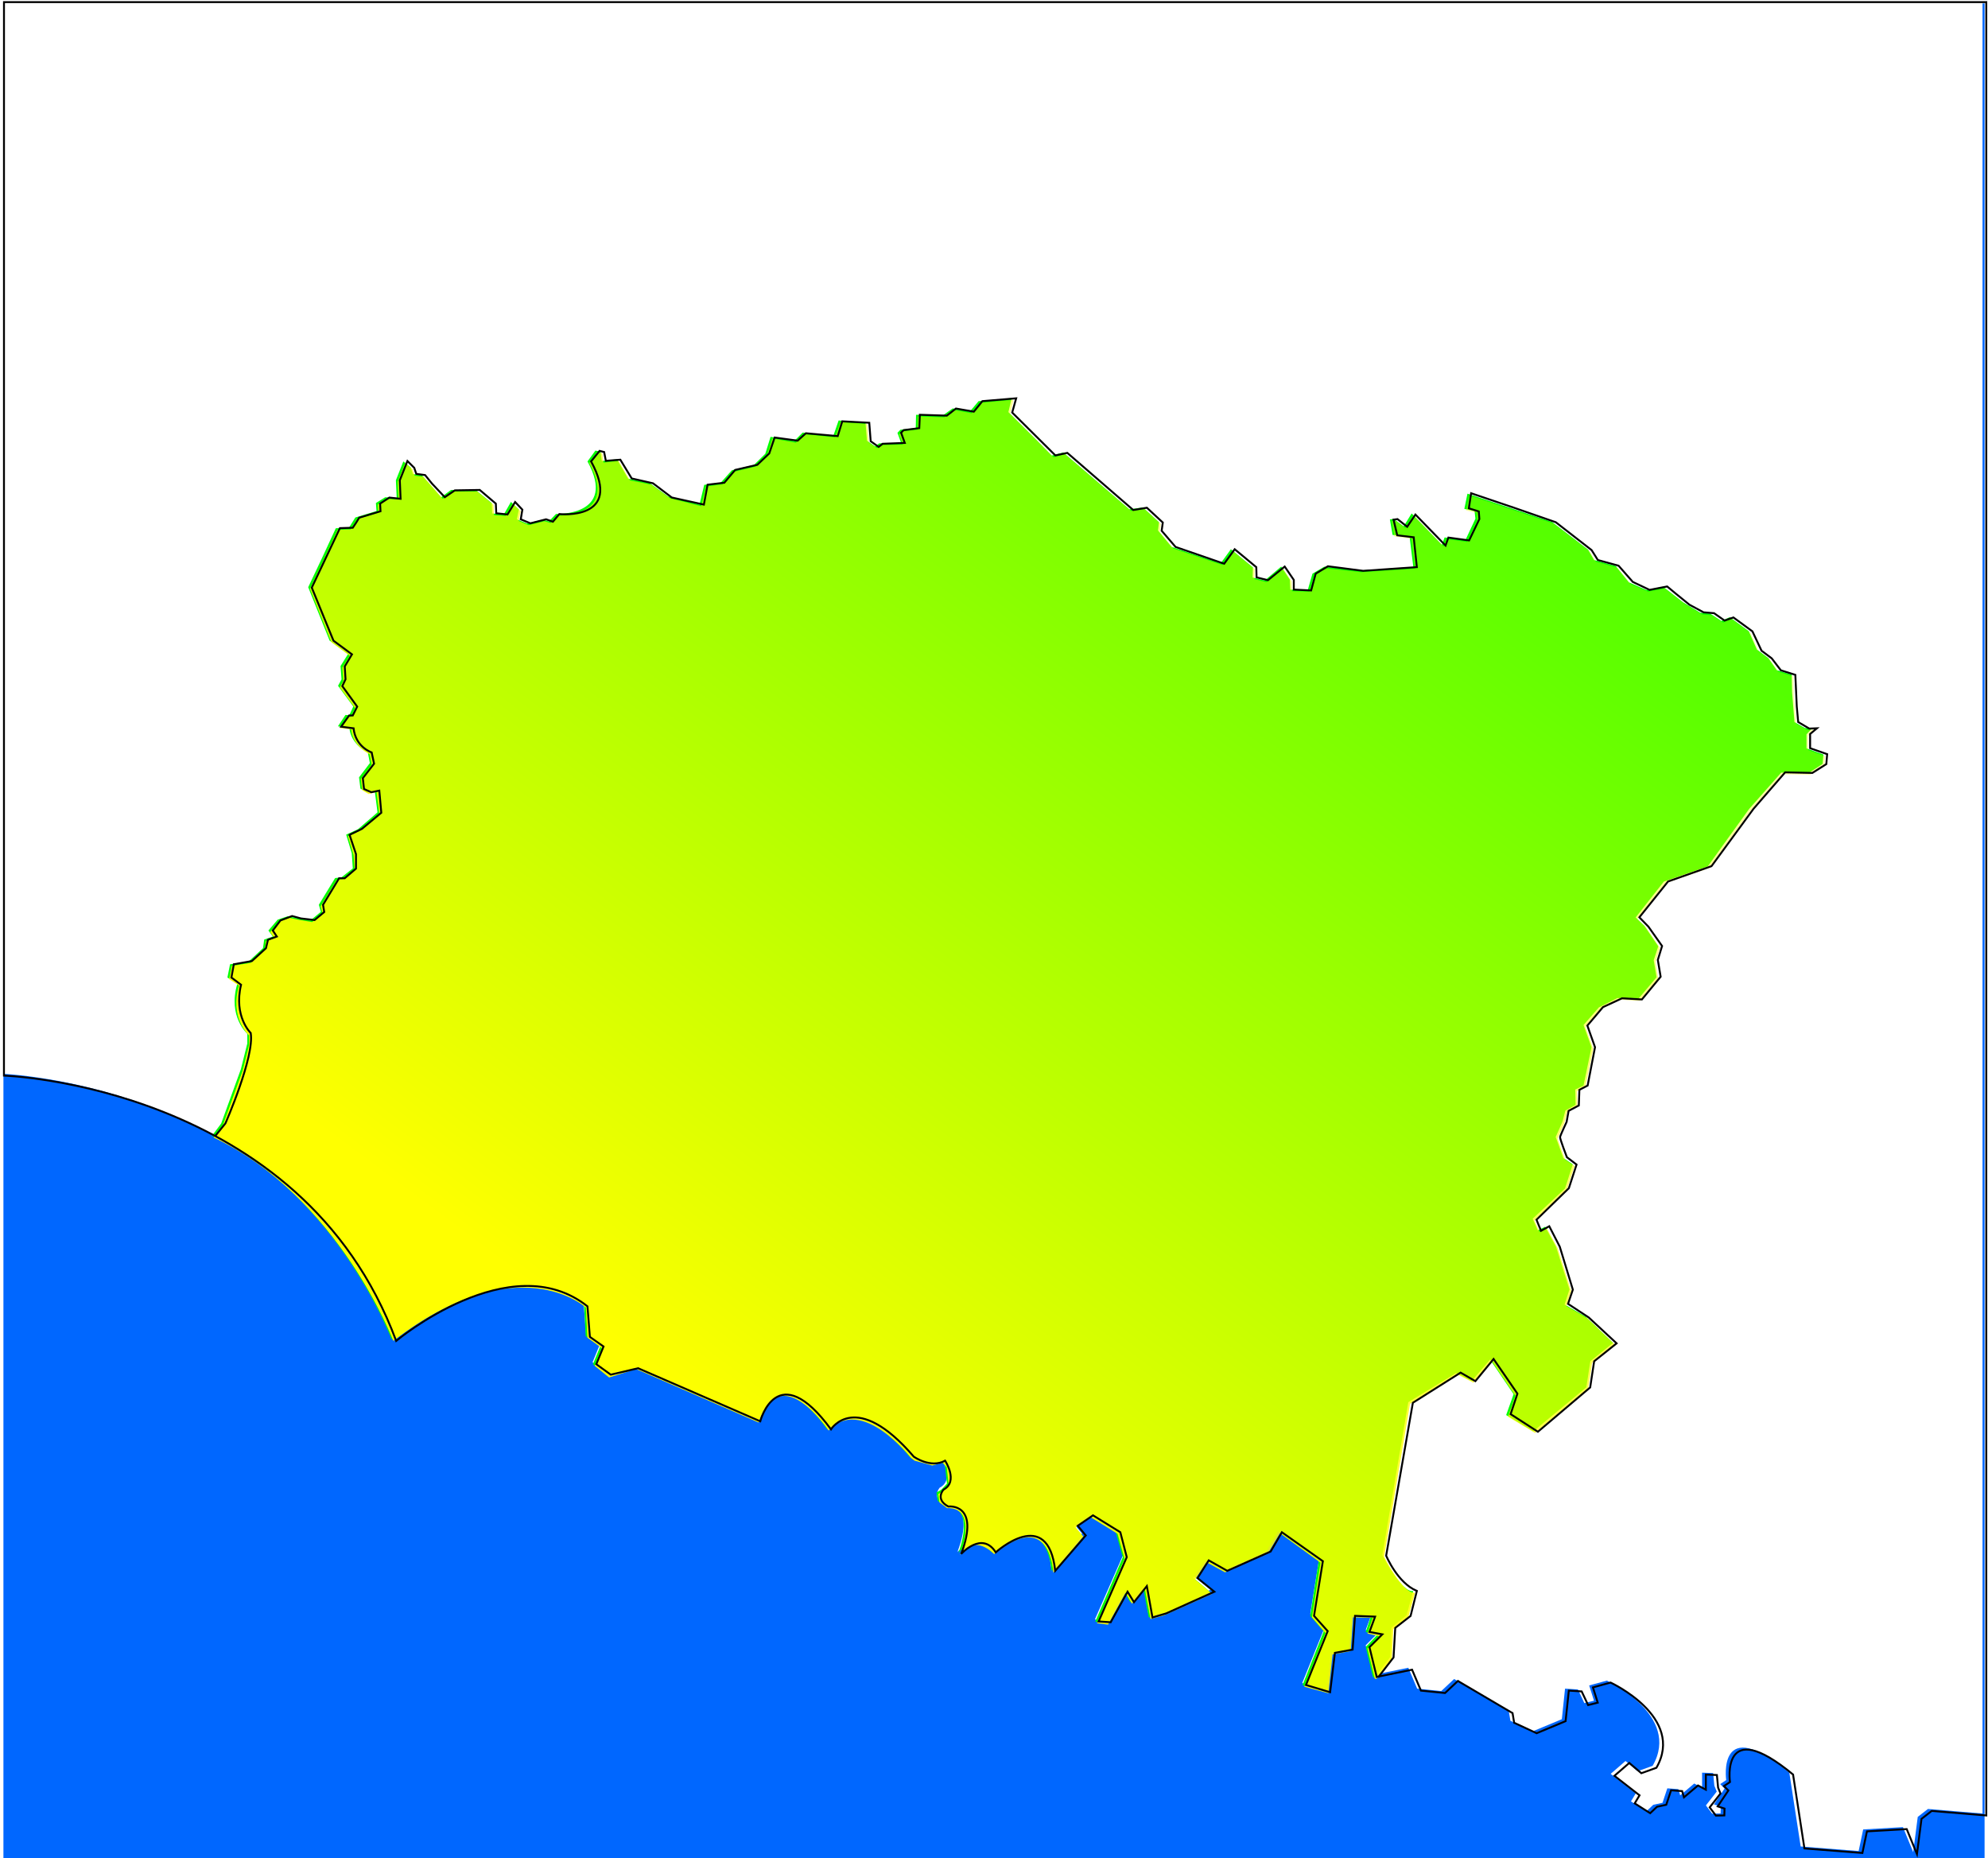
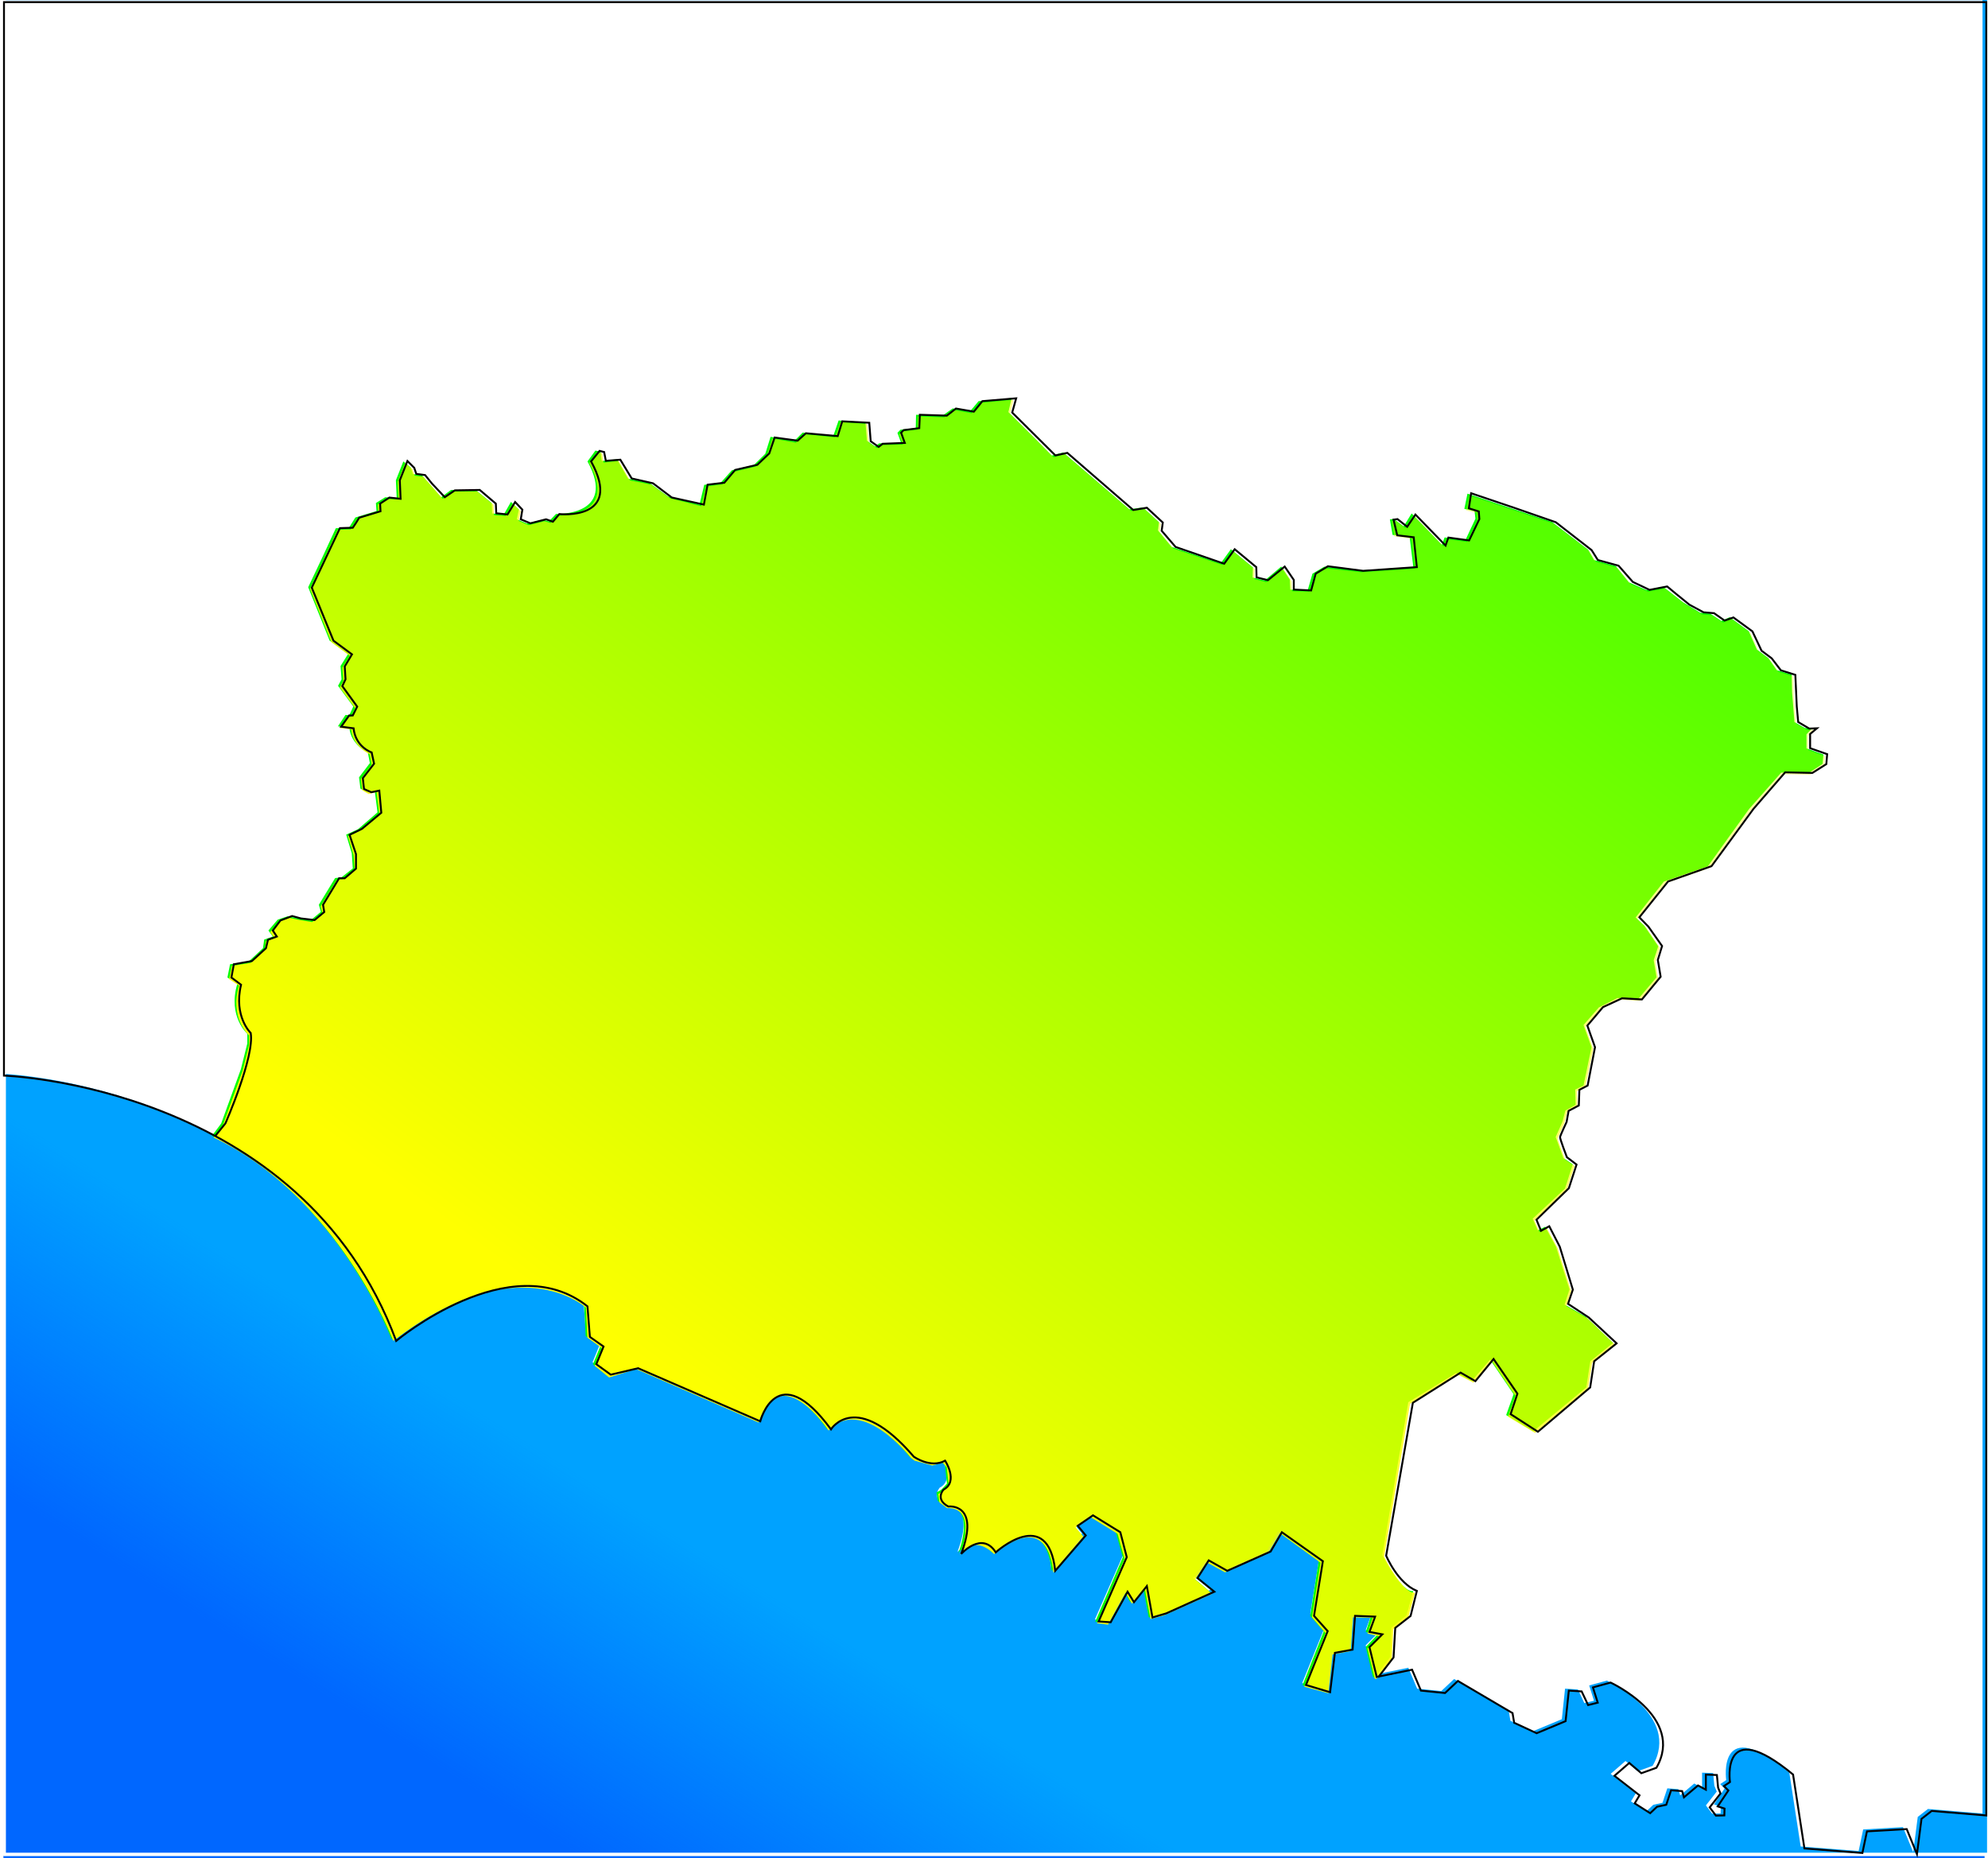
<svg xmlns="http://www.w3.org/2000/svg" xmlns:xlink="http://www.w3.org/1999/xlink" id="svg2" version="1.1" width="1048.666" height="979.759" viewBox="0 0 1048.666 979.759">
  <defs id="defs6">
+     <linearGradient id="linearGradient4295">
+       <stop style="stop-color:#00a2ff;stop-opacity:1;" offset="0" id="stop4297" />
+       <stop style="stop-color:#00a2ff;stop-opacity:0;" offset="1" id="stop4299" />
+     </linearGradient>
    <linearGradient id="linearGradient4201">
      <stop style="stop-color:#ffff00;stop-opacity:1;" offset="0" id="stop4203" />
      <stop style="stop-color:#ffff00;stop-opacity:0;" offset="1" id="stop4205" />
    </linearGradient>
    <linearGradient xlink:href="#linearGradient4201" id="linearGradient4207" x1="451.179" y1="805.034" x2="1025.423" y2="32.78" gradientUnits="userSpaceOnUse" gradientTransform="translate(151.3894,78.03532)" />
+     <linearGradient xlink:href="#linearGradient4295" id="linearGradient4301" x1="399.726" y1="819.566" x2="309.197" y2="963.464" gradientUnits="userSpaceOnUse" />
  </defs>
  <g id="layer3" style="display:inline" transform="translate(-151.3894,-78.03532)">
    <rect style="opacity:1;fill:#0067ff;fill-opacity:1;fill-rule:nonzero;stroke:#ffffff;stroke-width:1.806;stroke-linecap:round;stroke-linejoin:round;stroke-miterlimit:4;stroke-dasharray:none;stroke-dashoffset:0;stroke-opacity:1" id="rect4166" width="1046.86" height="986.115" x="152.292" y="78.938" />
+     <rect style="display:inline;opacity:1;fill:url(#linearGradient4301);fill-opacity:1;fill-rule:nonzero;stroke:#ffffff;stroke-width:1.806;stroke-linecap:round;stroke-linejoin:round;stroke-miterlimit:4;stroke-dasharray:none;stroke-dashoffset:0;stroke-opacity:1" id="rect4166-5" width="1046.86" height="986.115" x="153.603" y="69.89" />
    <path style="display:inline;fill:#ffffff;fill-opacity:1;fill-rule:evenodd;stroke:none;stroke-width:1px;stroke-linecap:butt;stroke-linejoin:miter;stroke-opacity:1" d="m 151.492,644.256 c 0,0 156.867,5.088 206.895,139.908 0,0 60.203,-50.452 100.904,-18.23 l 1.272,16.111 7.207,5.088 -3.816,9.327 7.631,5.512 14.415,-3.392 64.443,27.982 c 0,0 8.903,-34.341 37.309,4.24 0,0 13.143,-21.198 43.668,14.415 0,0 8.903,6.359 16.535,2.12 0,0 7.207,11.023 -0.848,15.263 0,0 -4.664,5.088 2.544,8.903 0,0 16.959,-2.12 6.783,25.014 0,0 11.023,-12.295 18.23,-0.848 0,0 27.558,-25.014 31.373,9.751 l 16.111,-18.654 -4.24,-5.088 8.055,-5.512 14.415,8.903 3.392,13.143 -14.839,33.917 6.359,0.424 8.903,-16.111 3.392,5.512 6.783,-8.479 2.968,16.535 7.207,-2.12 25.438,-11.447 -8.903,-7.207 5.936,-9.327 9.751,5.512 22.894,-10.175 5.936,-10.175 21.622,15.263 -4.664,28.83 7.207,8.055 -11.447,28.406 12.719,3.816 2.544,-20.774 9.327,-1.696 1.272,-17.807 10.599,0.424 -2.968,8.055 6.783,1.272 -6.783,6.783 3.816,15.687 18.654,-3.816 4.664,11.023 12.719,1.272 6.783,-6.359 28.83,16.959 0.848,5.088 11.871,5.512 15.263,-6.359 1.696,-16.111 6.783,0.424 3.392,7.207 5.088,-1.272 -2.544,-8.055 9.327,-2.544 c 0,0 39.429,18.23 24.166,44.94 l -7.949,2.862 -6.359,-5.406 -7.843,6.783 13.249,10.281 -2.544,4.24 8.161,5.194 3.604,-3.392 4.876,-1.06 2.544,-7.631 5.83,0.424 0.954,3.286 7.419,-6.253 4.134,2.226 0,-7.949 5.83,0.212 0.636,6.677 1.272,3.074 -5.723,7.313 3.286,4.346 4.452,-0.106 0.106,-3.604 -3.604,-1.166 5.618,-8.373 -2.332,-2.332 3.18,-2.12 c 0,0 -5.087,-35.742 33.286,-3.964 l 5.996,38.972 30.578,2.398 2.398,-11.392 20.985,-1.199 5.396,13.191 2.398,-18.587 5.396,-4.197 28.78,2.398 0,-956.324 -1045.661,0 z" id="path4158-3" />
    <path style="fill:#00ff00;fill-opacity:1;fill-rule:evenodd;stroke:none;stroke-width:1px;stroke-linecap:butt;stroke-linejoin:miter;stroke-opacity:1" d="m 263.19,677.086 4.876,-6.571 10.387,-28.618 3.392,-13.567 0,-5.088 c 0,0 -10.387,-9.115 -5.3,-26.286 l -5.194,-3.392 1.378,-6.995 9.963,-1.59 7.419,-6.889 0.636,-4.558 4.558,-1.59 -2.332,-3.18 4.876,-5.724 5.3,-1.802 4.452,0.954 7.525,1.272 5.512,-4.558 -1.06,-3.71 8.585,-14.097 3.286,-0.318 6.041,-4.77 -0.53,-7.949 -2.968,-9.857 6.253,-2.862 10.281,-8.903 -1.484,-11.553 -4.134,1.06 -3.392,-2.014 -0.742,-5.936 5.724,-7.525 -1.06,-5.512 c 0,0 -8.903,-4.028 -9.751,-13.037 l -6.041,-0.848 3.975,-5.989 2.014,0.159 2.12,-4.611 -8.055,-10.917 1.855,-3.392 -0.53,-7.048 3.922,-6.253 -9.698,-7.154 -11.288,-28.141 7.048,-14.892 7.525,-16.217 6.889,-0.212 3.392,-5.459 11.182,-3.392 -0.318,-4.24 4.876,-3.021 6.094,0.318 -0.424,-9.327 3.922,-9.91 3.869,3.18 1.166,3.498 4.664,0.53 10.228,11.712 5.194,-3.869 12.931,-0.053 8.585,6.995 0.212,5.459 6.2,0.424 3.71,-6.518 4.187,4.028 -1.06,5.141 5.3,2.226 8.32,-2.067 3.286,0.954 3.71,-3.922 c 0,0 32.539,1.219 16.641,-27.717 l 4.157,-5.703 2.698,0.525 0.675,4.947 8.019,-0.899 5.921,10.268 11.242,2.248 9.818,7.12 16.563,4.272 2.473,-10.418 8.694,-1.124 5.921,-6.595 11.617,-2.773 5.996,-5.921 2.773,-8.919 12.441,2.248 4.497,-4.497 16.189,1.649 2.773,-8.019 14.165,0.974 0.824,9.743 4.272,2.998 2.099,-1.649 11.617,-0.225 -1.949,-5.321 1.574,-1.649 8.094,-0.899 0.15,-6.97 13.94,0.45 5.396,-3.822 8.994,1.724 4.647,-5.546 17.463,-1.574 -1.724,7.345 14.615,14.54 8.244,8.394 6.071,-1.649 34.85,29.979 7.195,-0.974 8.469,7.794 -0.525,4.347 7.195,8.694 25.857,8.619 5.396,-7.42 11.617,9.593 -0.15,5.321 6.37,1.574 8.694,-7.345 4.572,6.895 0.225,5.246 9.218,0.225 2.473,-8.619 6.221,-3.672 18.587,2.024 28.405,-1.874 -1.949,-15.739 -8.994,-1.199 -1.424,-8.169 2.024,-0.225 5.246,3.897 4.197,-6.82 15.964,16.563 1.424,-3.897 10.942,1.499 5.321,-11.392 -0.45,-3.972 -5.396,-1.199 1.649,-8.019 44.593,14.914 19.037,14.615 3.148,5.471 11.392,3.148 6.97,8.619 9.219,4.047 8.844,-1.724 10.568,8.244 8.994,5.471 5.246,0.45 5.921,3.897 4.422,-2.024 10.043,7.42 4.291,9.653 6.042,4.558 4.452,6.359 7.843,2.332 0.212,9.221 1.272,15.793 5.511,3.18 3.816,0 -2.968,3.286 0,7.419 8.903,3.233 -0.424,4.929 -7.525,4.929 -14.309,-0.318 -16.905,19.131 -11.341,15.687 -10.493,14.627 -23.159,8.002 -14.892,18.919 4.589,4.426 7.345,10.792 -2.398,7.345 1.499,8.994 -9.743,11.542 -10.942,-0.6 -9.743,4.947 -8.094,9.293 4.197,11.692 -4.197,20.236 -4.347,2.099 0.15,8.094 -5.396,2.998 -1.499,5.846 -3.597,8.094 4.047,11.092 4.947,3.298 -4.047,12.741 -17.089,15.953 2.65,6.147 3.922,-1.908 5.724,10.493 7.101,22.576 -2.544,7.949 11.023,6.359 14.521,13.885 -11.977,9.645 -2.12,13.779 -27.982,23.212 -14.309,-8.585 3.922,-11.023 -12.401,-18.23 -9.751,11.341 -8.161,-4.24 -25.226,15.369 -13.685,80.641 c 0,0 10.043,19.936 16.264,18.962 l -3.448,12.741 -8.019,6.52 -0.749,15.664 -8.094,10.642 -0.899,-0.225 -3.822,-15.889 6.146,-6.445 -6.146,-1.424 2.698,-8.319 -10.343,-0.225 -1.199,17.762 -9.593,1.799 -2.173,20.461 -12.741,-3.448 11.167,-28.33 -7.12,-8.244 4.497,-28.855 -21.36,-15.514 -6.296,10.493 -22.709,10.118 -9.743,-5.321 -5.996,9.069 8.919,7.57 -25.407,11.392 -7.045,1.949 -3.073,-16.413 -6.745,8.319 -3.373,-5.771 -9.218,16.788 -5.846,-0.749 14.54,-33.951 -3.672,-13.191 -14.315,-8.844 -7.794,5.471 4.047,4.797 -15.889,19.037 c 0,0 -1.199,-34.326 -31.178,-9.743 0,0 -9.968,-11.167 -17.987,0.45 0,0 9.945,-25.156 -6.802,-24.732 l -4.028,-2.968 -0.636,-4.452 2.544,-1.484 2.968,-3.18 -1.06,-9.539 -2.12,-2.332 -5.512,1.484 -9.327,-2.544 -1.908,-1.484 c 0,0 -26.074,-33.281 -43.456,-14.415 0,0 -25.438,-38.157 -36.885,-4.24 l -64.655,-28.194 -14.203,4.452 -7.631,-6.147 3.816,-9.327 -7.631,-5.512 -0.848,-15.899 c 0,0 -35.825,-32.857 -101.539,17.595 0,0 -28.626,-75.621 -94.756,-107.263 z" id="path4184" />
    <path style="display:inline;fill:url(#linearGradient4207);fill-opacity:1;fill-rule:evenodd;stroke:none;stroke-width:1px;stroke-linecap:butt;stroke-linejoin:miter;stroke-opacity:1" d="m 264.111,677.938 4.876,-6.571 10.387,-28.618 3.392,-13.567 0,-5.088 c 0,0 -10.387,-9.115 -5.3,-26.286 l -5.194,-3.392 1.378,-6.995 9.963,-1.59 7.419,-6.889 0.636,-4.558 4.558,-1.59 -2.332,-3.18 4.876,-5.724 5.3,-1.802 4.452,0.954 7.525,1.272 5.512,-4.558 -1.06,-3.71 8.585,-14.097 3.286,-0.318 6.041,-4.77 -0.53,-7.949 -2.968,-9.857 6.253,-2.862 10.281,-8.903 -1.484,-11.553 -4.134,1.06 -3.392,-2.014 -0.742,-5.936 5.724,-7.525 -1.06,-5.512 c 0,0 -8.903,-4.028 -9.751,-13.037 l -6.041,-0.848 3.975,-5.989 2.014,0.159 2.12,-4.611 -8.055,-10.917 1.855,-3.392 -0.53,-7.048 3.922,-6.253 -9.698,-7.154 -11.288,-28.141 7.048,-14.892 7.525,-16.217 6.889,-0.212 3.392,-5.459 11.182,-3.392 -0.318,-4.24 4.876,-3.021 6.094,0.318 -0.424,-9.327 3.922,-9.91 3.869,3.18 1.166,3.498 4.664,0.53 10.228,11.712 5.194,-3.869 12.931,-0.053 8.585,6.995 0.212,5.459 6.2,0.424 3.71,-6.518 4.187,4.028 -1.06,5.141 5.3,2.226 8.32,-2.067 3.286,0.954 3.71,-3.922 c 0,0 32.539,1.219 16.641,-27.717 l 4.157,-5.703 2.698,0.525 0.675,4.947 8.019,-0.899 5.921,10.268 11.242,2.248 9.818,7.12 16.563,4.272 2.473,-10.418 8.694,-1.124 5.921,-6.595 11.617,-2.773 5.996,-5.921 2.773,-8.919 12.441,2.248 4.497,-4.497 16.189,1.649 2.773,-8.019 14.165,0.974 0.824,9.743 4.272,2.998 2.099,-1.649 11.617,-0.225 -1.949,-5.321 1.574,-1.649 8.094,-0.899 0.15,-6.97 13.94,0.45 5.396,-3.822 8.994,1.724 4.647,-5.546 17.463,-1.574 -1.724,7.345 14.615,14.54 8.244,8.394 6.071,-1.649 34.85,29.979 7.195,-0.974 8.469,7.794 -0.525,4.347 7.195,8.694 25.857,8.619 5.396,-7.42 11.617,9.593 -0.15,5.321 6.37,1.574 8.694,-7.345 4.572,6.895 0.225,5.246 9.218,0.225 2.473,-8.619 6.221,-3.672 18.587,2.024 28.405,-1.874 -1.949,-15.739 -8.994,-1.199 -1.424,-8.169 2.024,-0.225 5.246,3.897 4.197,-6.82 15.964,16.563 1.424,-3.897 10.942,1.499 5.321,-11.392 -0.45,-3.972 -5.396,-1.199 1.649,-8.019 44.593,14.914 19.037,14.615 3.148,5.471 11.392,3.148 6.97,8.619 9.219,4.047 8.844,-1.724 10.568,8.244 8.994,5.471 5.246,0.45 5.921,3.897 4.422,-2.024 10.043,7.42 4.291,9.653 6.042,4.558 4.452,6.359 7.843,2.332 0.212,9.221 1.272,15.793 5.511,3.18 3.816,0 -2.968,3.286 0,7.419 8.903,3.233 -0.424,4.929 -7.525,4.929 -14.309,-0.318 -16.905,19.131 -11.341,15.687 -10.493,14.627 -23.159,8.002 -14.892,18.919 4.589,4.426 7.345,10.792 -2.398,7.345 1.499,8.994 -9.743,11.542 -10.942,-0.6 -9.743,4.947 -8.094,9.293 4.197,11.692 -4.197,20.236 -4.347,2.099 0.15,8.094 -5.396,2.998 -1.499,5.846 -3.597,8.094 4.047,11.092 4.947,3.298 -4.047,12.741 -17.089,15.953 2.65,6.147 3.922,-1.908 5.724,10.493 7.101,22.576 -2.544,7.949 11.023,6.359 14.521,13.885 -11.977,9.645 -2.12,13.779 -27.982,23.212 -14.309,-8.585 3.922,-11.023 -12.401,-18.23 -9.751,11.341 -8.161,-4.24 -25.226,15.369 -13.685,80.641 c 0,0 10.043,19.936 16.264,18.962 l -3.448,12.741 -8.019,6.52 -0.749,15.664 -8.094,10.642 -0.899,-0.225 -3.822,-15.889 6.146,-6.445 -6.146,-1.424 2.698,-8.319 -10.343,-0.225 -1.199,17.762 -9.593,1.799 -2.173,20.461 -12.741,-3.448 11.167,-28.33 -7.12,-8.244 4.497,-28.855 -21.36,-15.514 -6.296,10.493 -22.709,10.118 -9.743,-5.321 -5.996,9.069 8.919,7.57 -25.407,11.392 -7.045,1.949 -3.073,-16.413 -6.745,8.319 -3.373,-5.771 -9.218,16.788 -5.846,-0.749 14.54,-33.951 -3.672,-13.191 -14.315,-8.844 -7.794,5.471 4.047,4.797 -15.889,19.037 c 0,0 -1.199,-34.326 -31.178,-9.743 0,0 -9.968,-11.167 -17.987,0.45 0,0 9.945,-25.156 -6.802,-24.732 l -4.028,-2.968 -0.636,-4.452 2.544,-1.484 2.968,-3.18 -1.06,-9.539 -2.12,-2.332 -5.512,1.484 -9.327,-2.544 -1.908,-1.484 c 0,0 -26.074,-33.281 -43.456,-14.415 0,0 -25.438,-38.157 -36.885,-4.24 l -64.655,-28.194 -14.203,4.452 -7.631,-6.147 3.816,-9.327 -7.631,-5.512 -0.848,-15.899 c 0,0 -35.825,-32.857 -101.539,17.595 0,0 -28.626,-75.621 -94.756,-107.263 z" id="path4184-6" />
+     <flowRoot xml:space="preserve" id="flowRoot4144" style="font-style:normal;font-weight:normal;font-size:120.685px;line-height:125%;font-family:sans-serif;letter-spacing:0px;word-spacing:0px;fill:#000000;fill-opacity:1;stroke:none;stroke-width:2;stroke-linecap:butt;stroke-linejoin:miter;stroke-miterlimit:4;stroke-dasharray:none;stroke-opacity:1" transform="translate(-72.92188,55.96331)">
+       <flowRegion id="flowRegion4146">
+         <rect id="rect4148" width="546.319" height="712.747" x="605.775" y="410.09" style="stroke-width:2;stroke-miterlimit:4;stroke-dasharray:none" />
+       </flowRegion>
+       <flowPara id="flowPara4150" style="font-style:normal;font-variant:normal;font-weight:normal;font-stretch:normal;font-family:BROMO;-inkscape-font-specification:BROMO;fill:#ffff00;fill-opacity:1;stroke:#000000;stroke-width:2;stroke-miterlimit:4;stroke-dasharray:none;stroke-opacity:1">Jember</flowPara>
+     </flowRoot>
+     <flowRoot transform="translate(-29.42262,144.8853)" xml:space="preserve" id="flowRoot4144-3" style="font-style:normal;font-weight:normal;font-size:120.685px;line-height:125%;font-family:sans-serif;letter-spacing:0px;word-spacing:0px;display:inline;fill:#000000;fill-opacity:1;stroke:none;stroke-width:1.8;stroke-linecap:butt;stroke-linejoin:miter;stroke-miterlimit:4;stroke-dasharray:none;stroke-opacity:1">
+       <flowRegion id="flowRegion4146-7">
+         <rect id="rect4148-8" width="546.319" height="712.747" x="605.775" y="410.09" style="stroke-width:1.8;stroke-miterlimit:4;stroke-dasharray:none" />
+       </flowRegion>
+       <flowPara id="flowPara4150-7" style="font-style:normal;font-variant:normal;font-weight:normal;font-stretch:normal;font-family:BROMO;-inkscape-font-specification:BROMO;fill:#ffff00;fill-opacity:1;stroke:#000000;stroke-width:1.8;stroke-miterlimit:4;stroke-dasharray:none;stroke-opacity:1">City</flowPara>
+     </flowRoot>
+     <flowRoot xml:space="preserve" id="flowRoot4144-0" style="font-style:normal;font-weight:normal;font-size:120.685px;line-height:125%;font-family:sans-serif;letter-spacing:0px;word-spacing:0px;display:inline;fill:#000000;fill-opacity:1;stroke:none;stroke-width:2;stroke-linecap:butt;stroke-linejoin:miter;stroke-miterlimit:4;stroke-dasharray:none;stroke-opacity:1" transform="matrix(0.3279495,0,0,0.3279495,-35.61602,383.8646)">
+       <flowRegion id="flowRegion4146-9">
+         <rect id="rect4148-88" width="546.319" height="712.747" x="605.775" y="410.09" style="stroke-width:2;stroke-miterlimit:4;stroke-dasharray:none" />
+       </flowRegion>
+       <flowPara id="flowPara4150-5" style="font-style:normal;font-variant:normal;font-weight:200;font-stretch:normal;font-family:Oswald;-inkscape-font-specification:'Oswald Ultra-Light';fill:#000000;fill-opacity:1;stroke:none;stroke-width:2;stroke-miterlimit:4;stroke-dasharray:none;stroke-opacity:1">lumajang</flowPara>
+     </flowRoot>
+     <flowRoot xml:space="preserve" id="flowRoot4144-0-3" style="font-style:normal;font-weight:normal;font-size:120.685px;line-height:125%;font-family:sans-serif;letter-spacing:0px;word-spacing:0px;display:inline;fill:#000000;fill-opacity:1;stroke:none;stroke-width:2;stroke-linecap:butt;stroke-linejoin:miter;stroke-miterlimit:4;stroke-dasharray:none;stroke-opacity:1" transform="matrix(0.3279495,0,0,0.3279495,76.79982,-13.23035)">
+       <flowRegion id="flowRegion4146-9-7">
+         <rect id="rect4148-88-0" width="546.319" height="712.747" x="605.775" y="410.09" style="stroke-width:2;stroke-miterlimit:4;stroke-dasharray:none" />
+       </flowRegion>
+       <flowPara id="flowPara4150-5-6" style="font-style:normal;font-variant:normal;font-weight:200;font-stretch:normal;font-family:Oswald;-inkscape-font-specification:'Oswald Ultra-Light';fill:#000000;fill-opacity:1;stroke:none;stroke-width:2;stroke-miterlimit:4;stroke-dasharray:none;stroke-opacity:1">probolinggo</flowPara>
+     </flowRoot>
+     <flowRoot xml:space="preserve" id="flowRoot4144-0-3-9" style="font-style:normal;font-weight:normal;font-size:39.579px;line-height:125%;font-family:sans-serif;letter-spacing:0px;word-spacing:0px;display:inline;fill:#000000;fill-opacity:1;stroke:none;stroke-width:2;stroke-linecap:butt;stroke-linejoin:miter;stroke-miterlimit:4;stroke-dasharray:none;stroke-opacity:1" transform="matrix(0.8286146,0,0,0.8286146,887.7585,217.6792)">
+       <flowRegion id="flowRegion4146-9-7-2">
+         <rect id="rect4148-88-0-1" width="179.165" height="233.745" x="-2.261" y="-7.683" style="stroke-width:2;stroke-miterlimit:4;stroke-dasharray:none" />
+       </flowRegion>
+       <flowPara style="font-style:normal;font-variant:normal;font-weight:200;font-stretch:normal;font-family:Oswald;-inkscape-font-specification:'Oswald Ultra-Light';fill:#000000;fill-opacity:1;stroke:none;stroke-width:2;stroke-miterlimit:4;stroke-dasharray:none;stroke-opacity:1" id="flowPara4252">bondowoso</flowPara>
+     </flowRoot>
+     <flowRoot xml:space="preserve" id="flowRoot4144-0-3-9-7" style="font-style:normal;font-weight:normal;font-size:39.579px;line-height:125%;font-family:sans-serif;letter-spacing:0px;word-spacing:0px;display:inline;fill:#000000;fill-opacity:1;stroke:none;stroke-width:2;stroke-linecap:butt;stroke-linejoin:miter;stroke-miterlimit:4;stroke-dasharray:none;stroke-opacity:1" transform="matrix(0.7589118,0,0,0.7589118,1012.359,753.794)">
+       <flowRegion id="flowRegion4146-9-7-2-9">
+         <rect id="rect4148-88-0-1-7" width="179.165" height="233.745" x="-2.261" y="-7.683" style="stroke-width:2;stroke-miterlimit:4;stroke-dasharray:none" />
+       </flowRegion>
+       <flowPara style="font-style:normal;font-variant:normal;font-weight:200;font-stretch:normal;font-family:Oswald;-inkscape-font-specification:'Oswald Ultra-Light';fill:#000000;fill-opacity:1;stroke:none;stroke-width:2;stroke-miterlimit:4;stroke-dasharray:none;stroke-opacity:1" id="flowPara4252-6">banyuwangi</flowPara>
+     </flowRoot>
  </g>
  <g id="layer1" style="display:inline" transform="translate(-151.3894,-78.03532)">
    <path style="fill:none;fill-rule:evenodd;stroke:#000000;stroke-width:1px;stroke-linecap:butt;stroke-linejoin:miter;stroke-opacity:1" d="m 153.475,645.289 c 0,0 156.867,5.088 206.895,139.908 0,0 60.203,-50.452 100.904,-18.23 l 1.272,16.111 7.207,5.088 -3.816,9.327 7.631,5.512 14.415,-3.392 64.443,27.982 c 0,0 8.903,-34.341 37.309,4.24 0,0 13.143,-21.198 43.668,14.415 0,0 8.903,6.359 16.535,2.12 0,0 7.207,11.023 -0.848,15.263 0,0 -4.664,5.088 2.544,8.903 0,0 16.959,-2.12 6.783,25.014 0,0 11.023,-12.295 18.23,-0.848 0,0 27.558,-25.014 31.373,9.751 l 16.111,-18.654 -4.24,-5.088 8.055,-5.512 14.415,8.903 3.392,13.143 -14.839,33.917 6.359,0.424 8.903,-16.111 3.392,5.512 6.783,-8.479 2.968,16.535 7.207,-2.12 25.438,-11.447 -8.903,-7.207 5.936,-9.327 9.751,5.512 22.894,-10.175 5.936,-10.175 21.622,15.263 -4.664,28.83 7.207,8.055 -11.447,28.406 12.719,3.816 2.544,-20.774 9.327,-1.696 1.272,-17.807 10.599,0.424 -2.968,8.055 6.783,1.272 -6.783,6.783 3.816,15.687 18.654,-3.816 4.664,11.023 12.719,1.272 6.783,-6.359 28.83,16.959 0.848,5.088 11.871,5.512 15.263,-6.359 1.696,-16.111 6.783,0.424 3.392,7.207 5.088,-1.272 -2.544,-8.055 9.327,-2.544 c 0,0 39.429,18.23 24.166,44.94 l -7.949,2.862 -6.359,-5.406 -7.843,6.783 13.249,10.281 -2.544,4.24 8.161,5.194 3.604,-3.392 4.876,-1.06 2.544,-7.631 5.83,0.424 0.954,3.286 7.419,-6.253 4.134,2.226 0,-7.949 5.83,0.212 0.636,6.677 1.272,3.074 -5.723,7.313 3.286,4.346 4.452,-0.106 0.106,-3.604 -3.604,-1.166 5.618,-8.373 -2.332,-2.332 3.18,-2.12 c 0,0 -5.087,-35.742 33.286,-3.964 l 5.996,38.972 30.578,2.398 2.398,-11.392 20.985,-1.199 5.396,13.191 2.398,-18.587 5.396,-4.197 28.78,2.398 0,-956.324 -1045.661,0 z" id="path4158" />
    <path style="display:inline;fill:none;fill-rule:evenodd;stroke:#000000;stroke-width:1px;stroke-linecap:butt;stroke-linejoin:miter;stroke-opacity:1" d="m 264.978,677.086 5.3,-6.571 c 0,0 15.475,-35.189 13.355,-47.696 0,0 -9.115,-8.691 -5.088,-25.438 l -5.088,-3.816 1.272,-6.995 9.539,-1.696 7.419,-6.783 1.06,-4.452 4.664,-1.696 -2.12,-3.18 4.028,-5.3 6.147,-2.332 4.664,1.272 7.207,0.848 5.088,-4.24 -0.636,-3.816 8.479,-13.991 2.968,0 5.936,-5.088 0,-7.631 -3.392,-10.175 6.571,-3.18 10.175,-8.479 -1.06,-11.659 -4.24,0.848 -3.816,-1.696 -0.636,-5.724 5.936,-7.631 -1.272,-5.936 c 0,0 -8.479,-2.756 -9.539,-12.719 l -6.571,-0.848 4.24,-5.936 1.908,0 2.332,-4.664 -7.843,-10.811 1.696,-3.604 -0.424,-6.783 3.816,-6.359 -9.751,-7.207 -11.447,-27.982 14.839,-31.373 6.783,-0.212 1.696,-2.544 1.696,-2.756 11.235,-3.392 -0.212,-4.028 4.876,-3.18 5.936,0.636 -0.424,-9.751 4.028,-10.175 3.604,3.604 1.06,3.18 4.664,0.636 3.604,4.452 6.783,7.207 5.3,-3.604 13.143,-0.212 8.479,7.207 0.212,5.088 5.936,0.636 4.028,-6.571 3.816,4.028 -0.848,5.088 5.088,2.12 8.267,-2.12 3.604,1.272 3.392,-4.028 c 0,0 33.917,3.604 16.747,-27.77 l 4.488,-5.553 2.398,0.6 0.899,4.647 7.645,-0.6 5.996,9.893 11.242,2.548 9.893,7.495 16.938,3.747 1.949,-10.493 8.844,-1.049 5.696,-6.745 11.692,-2.698 6.296,-5.996 2.848,-8.394 12.141,1.649 4.347,-3.897 16.788,1.499 2.398,-7.794 14.24,0.749 0.749,9.743 4.197,2.998 2.099,-1.649 11.692,-0.45 -1.949,-5.396 1.349,-1.349 8.244,-1.049 0.3,-7.045 14.24,0.45 4.797,-3.747 9.443,1.649 4.497,-5.546 17.837,-1.499 -2.099,7.495 22.784,22.634 6.296,-1.349 34.775,30.129 7.195,-1.199 8.394,7.794 -0.6,4.347 7.345,8.544 25.632,8.844 5.546,-7.645 11.392,9.443 0.15,5.396 5.996,1.499 8.844,-7.195 4.797,7.045 0,5.096 9.144,0.45 2.398,-8.844 6.445,-3.897 18.587,2.398 28.33,-1.949 -1.649,-15.739 -8.694,-1.049 -1.949,-8.244 2.099,-0.3 5.096,4.047 4.347,-6.445 15.889,16.338 1.499,-4.197 10.942,1.499 5.396,-11.242 -0.3,-4.047 -5.246,-1.649 1.199,-7.944 22.634,7.645 22.034,7.645 18.887,14.69 3.298,5.246 10.942,2.998 7.495,8.544 8.844,4.197 9.293,-1.799 4.497,3.747 7.195,5.846 7.495,4.047 5.546,0.45 5.546,3.897 4.647,-1.649 10.043,7.345 4.797,10.193 5.396,4.047 4.797,6.296 7.645,2.398 0.75,16.638 0.75,8.244 5.846,3.448 4.047,-0.15 -3.598,2.998 0,7.495 8.994,3.148 -0.45,5.246 -7.345,4.647 -14.39,-0.3 -16.638,19.186 -22.184,30.279 -22.934,8.094 -15.139,18.887 4.797,4.947 7.195,10.193 -2.248,7.345 1.499,8.844 -9.893,11.992 -10.492,-0.6 -10.043,4.647 -8.244,9.743 4.047,11.392 -3.897,20.236 -4.347,2.248 -0.3,8.244 -5.396,2.848 -1.049,5.846 c 0,0 -3.298,7.045 -3.448,7.944 -0.15,0.899 3.597,10.642 3.597,10.642 l 5.096,3.897 -4.047,12.441 -17.088,16.638 2.398,5.846 4.347,-2.398 5.546,10.792 6.895,22.634 -2.548,7.495 10.942,7.195 14.69,13.64 -11.842,9.443 -2.099,13.79 -27.581,23.383 -14.39,-9.293 3.597,-10.792 -12.591,-18.287 -9.593,11.692 -7.794,-4.497 -25.182,15.889 -14.09,80.643 c 0,0 5.996,14.39 16.189,18.587 l -3.298,13.191 -8.094,6.296 -0.899,15.589 -8.094,10.493" id="path4162" />
  </g>
</svg>
